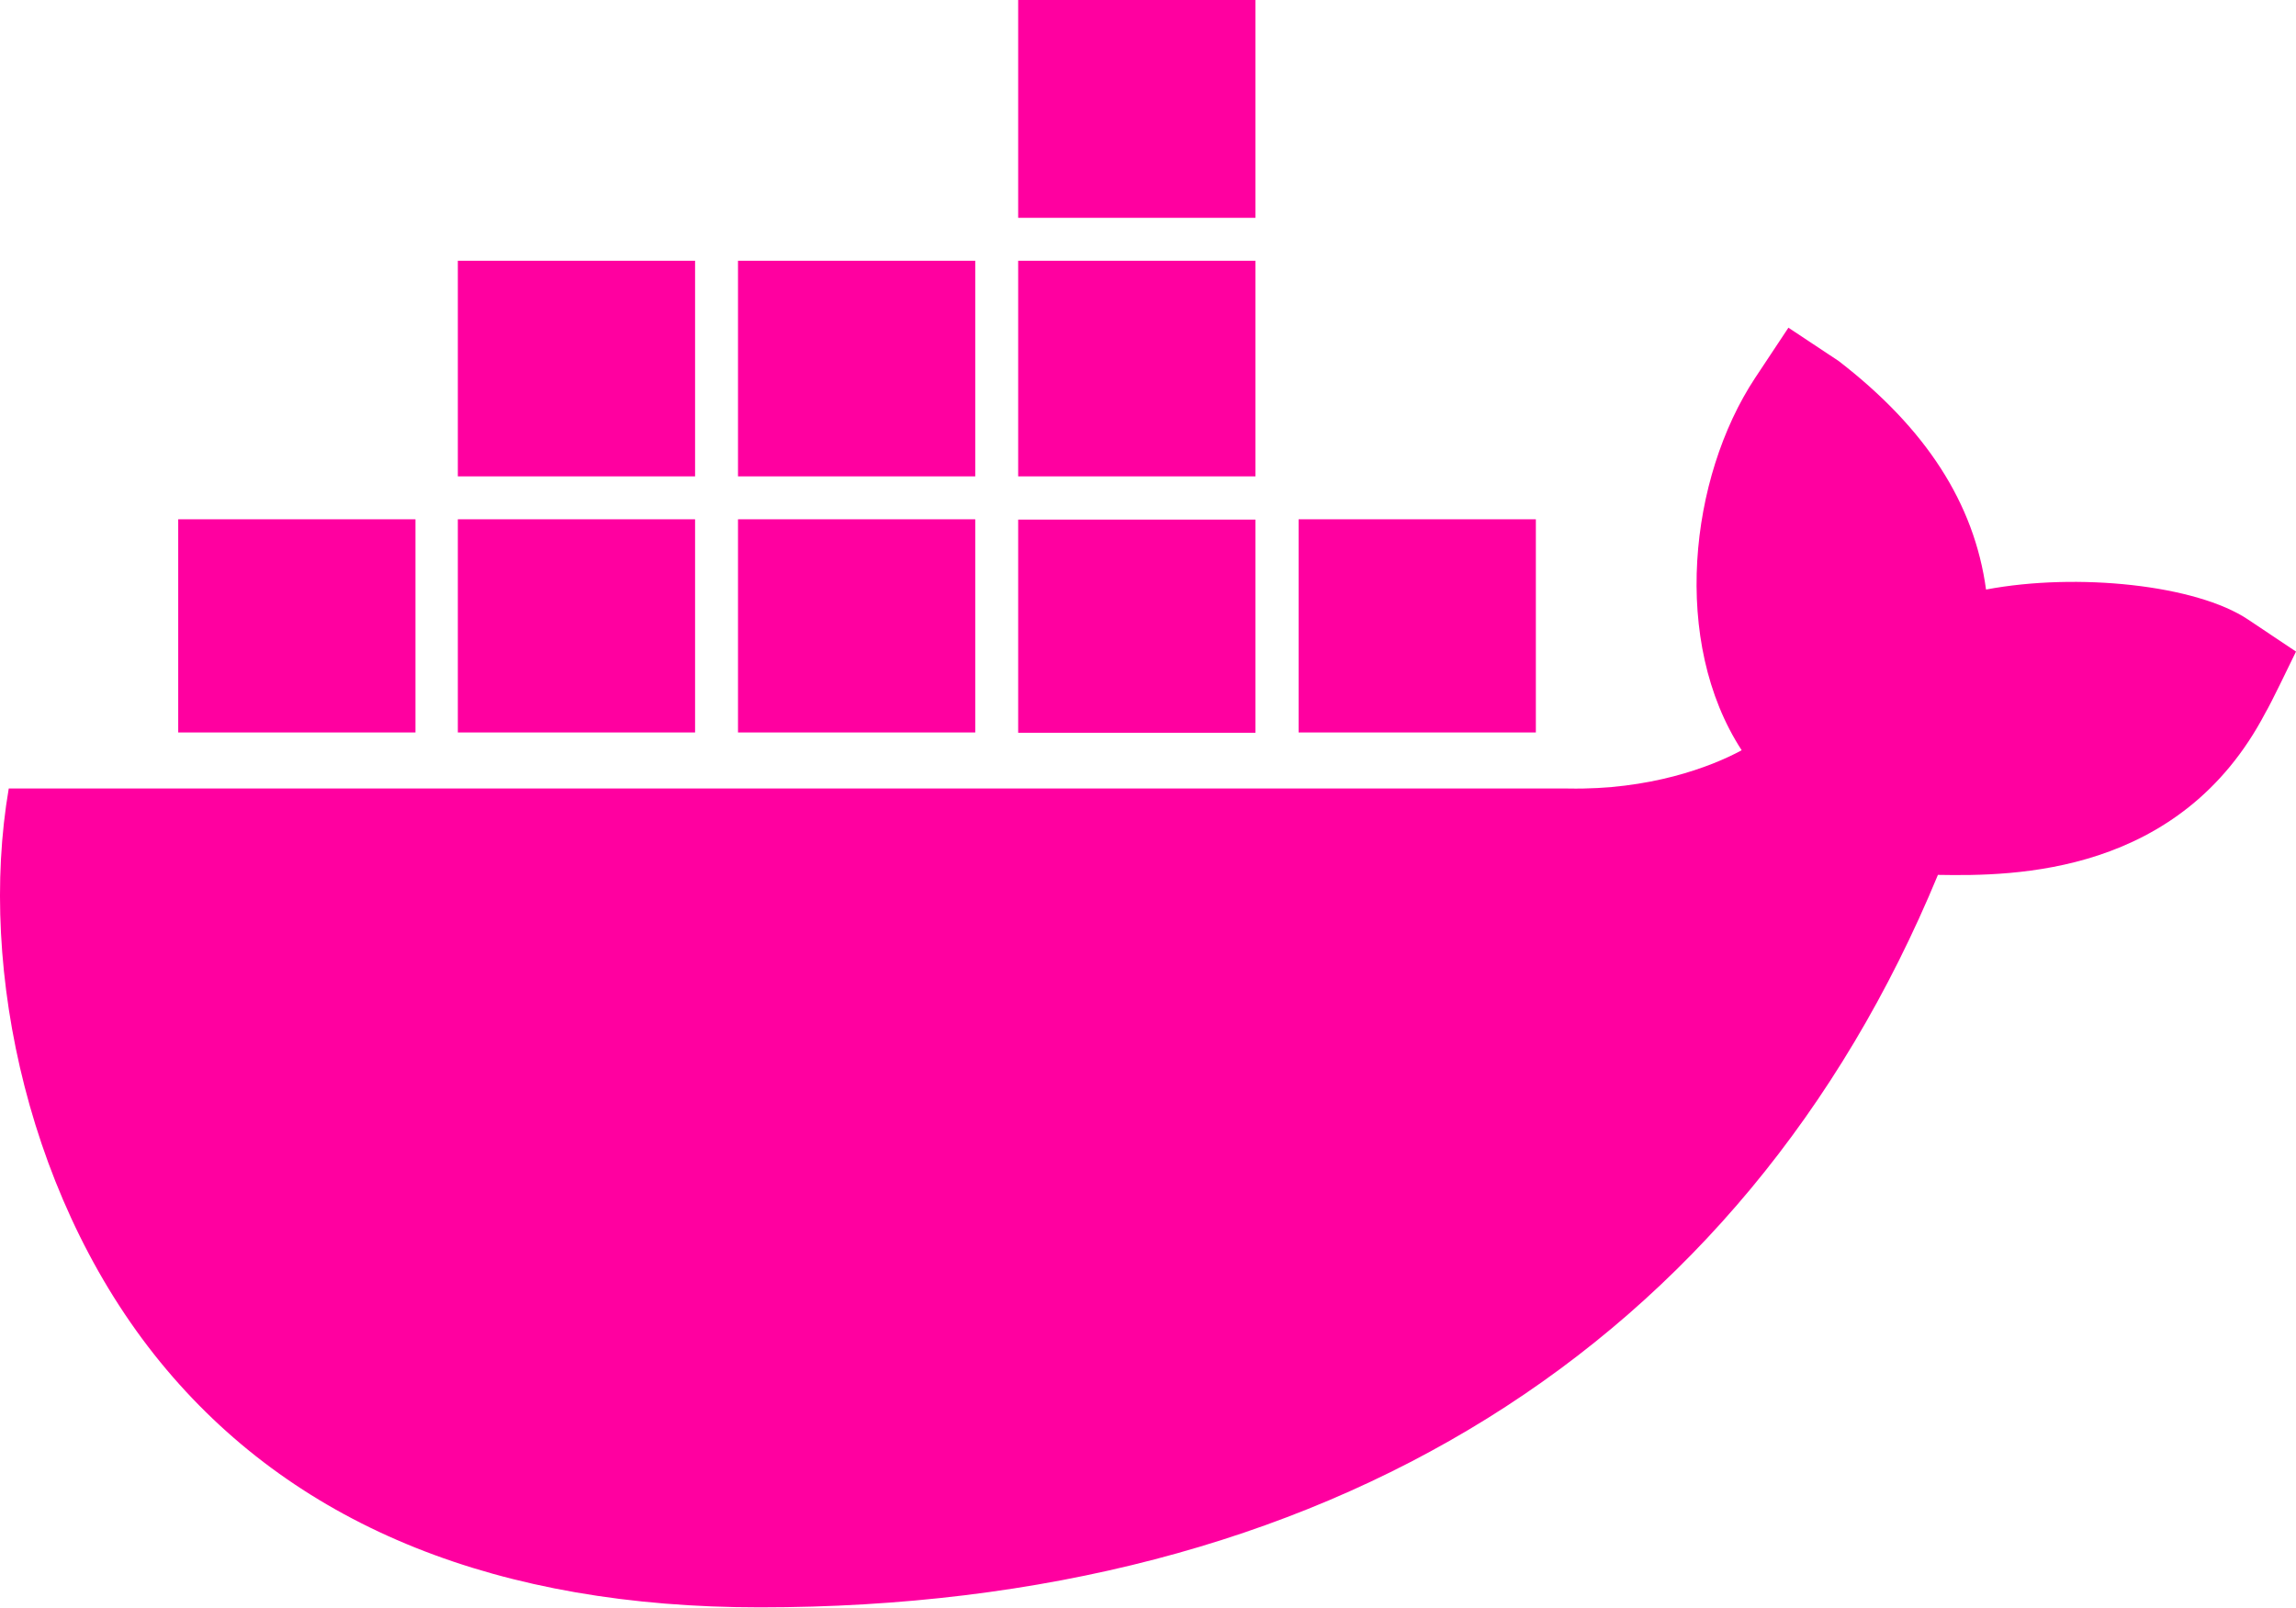
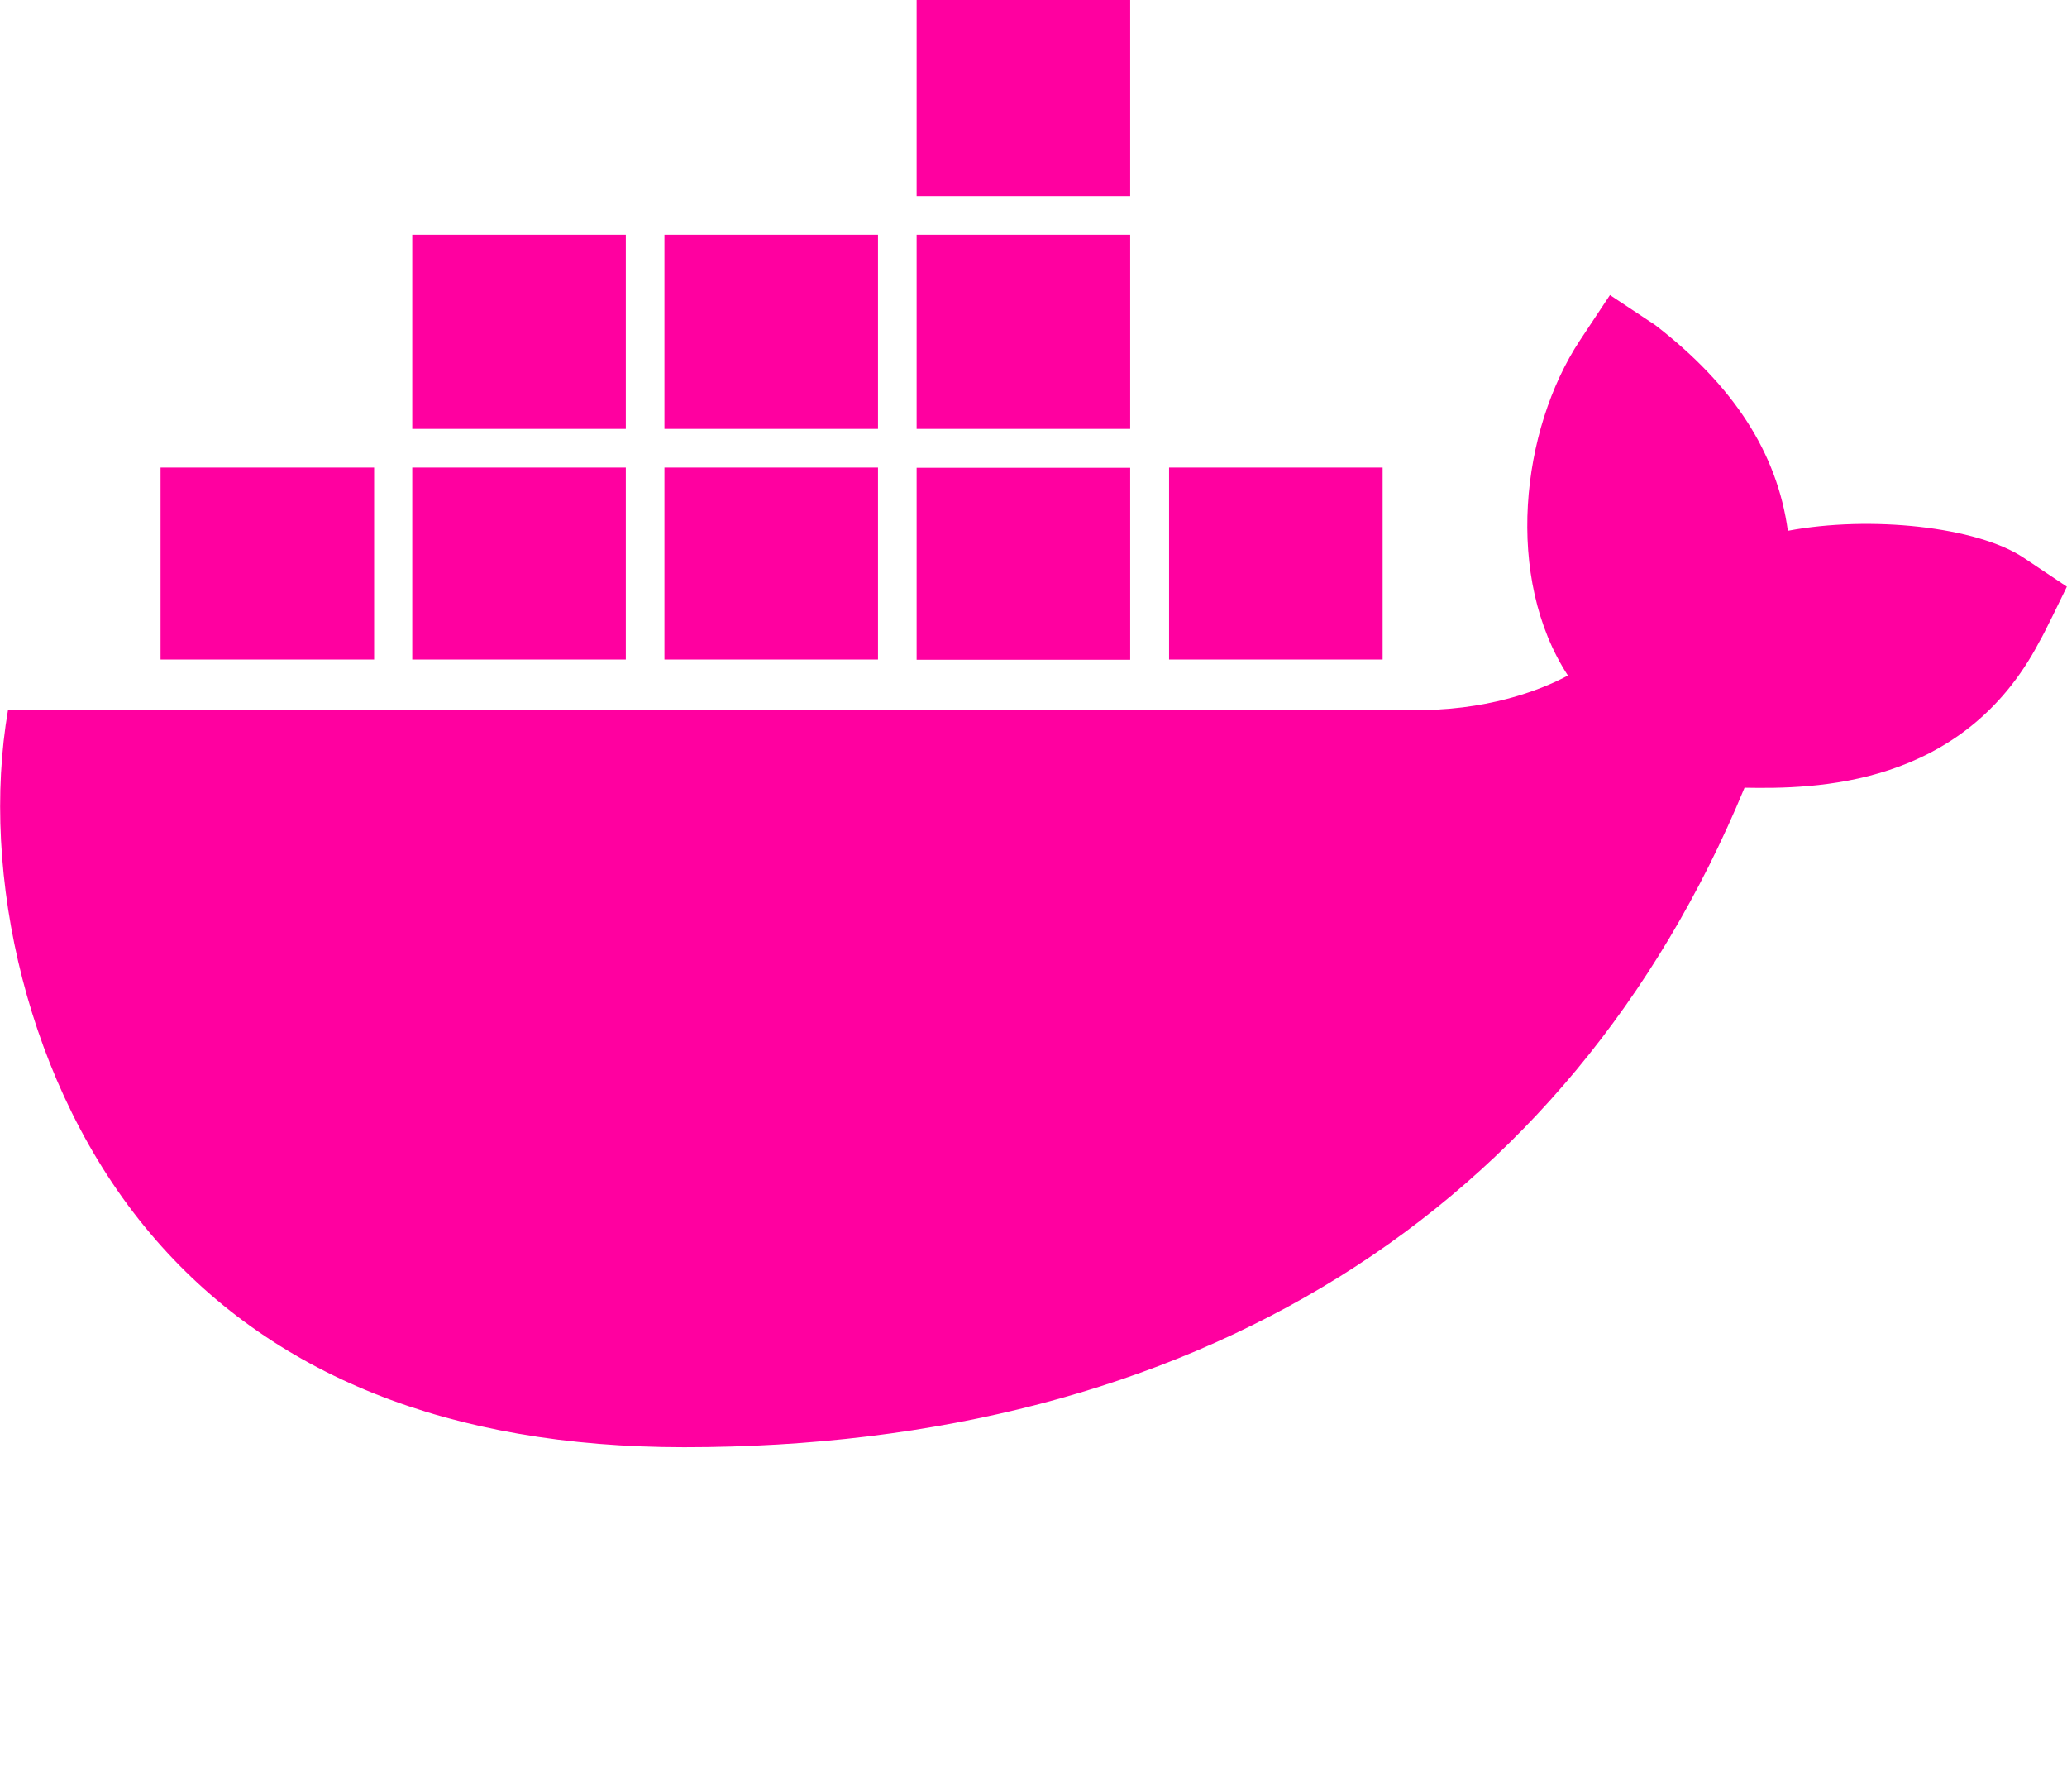
- <svg xmlns="http://www.w3.org/2000/svg" version="1.1" id="SurrealDB" x="0px" y="0px" viewBox="0 0 840 588.1" style="enable-background:new 0 0 840 588.1;" xml:space="preserve">
+ <svg xmlns="http://www.w3.org/2000/svg" viewBox="0.00 0.00 840.00 728.10" width="18.0" height="15.6" version="1.1" id="SurrealDB" x="0px" y="0px" style="enable-background:new 0 0 840 588.1;" xml:space="preserve">
  <style type="text/css">
	.st0{fill:#FF00A0;}
</style>
  <path class="st0" d="M459.3,268.1h-86.8v-78h86.8V268.1L459.3,268.1z M459.3,0h-86.8v79.7h86.8V0z M561.9,190h-86.8v78h86.8V190  L561.9,190z M356.8,95.4H270v78.9h86.8V95.4z M459.3,95.4h-86.8v78.9h86.8V95.4z M822.5,226.7c-18.9-12.7-62.5-17.3-95.9-11  c-4.3-31.5-21.9-58.9-53.9-83.6l-18.4-12.2l-12.2,18.4c-24.1,36.5-30.7,96.6-4.9,136.2c-11.4,6.2-33.9,14.6-63.5,14H3.2  C-8.2,355.1,10.8,441.8,61,501.2c48.6,57.6,121.6,86.9,217,86.9c206.6,0,359.5-95.1,431-268c28.1,0.5,88.7,0.1,119.8-59.3  c2-3.3,8.7-17.3,11.2-22.4L822.5,226.7L822.5,226.7z M151.8,190H65.2v78H152v-78H151.8z M254.3,190h-86.8v78h86.8V190z M356.8,190  H270v78h86.8V190z M254.3,95.4h-86.8v78.9h86.8V95.4z" />
</svg>
